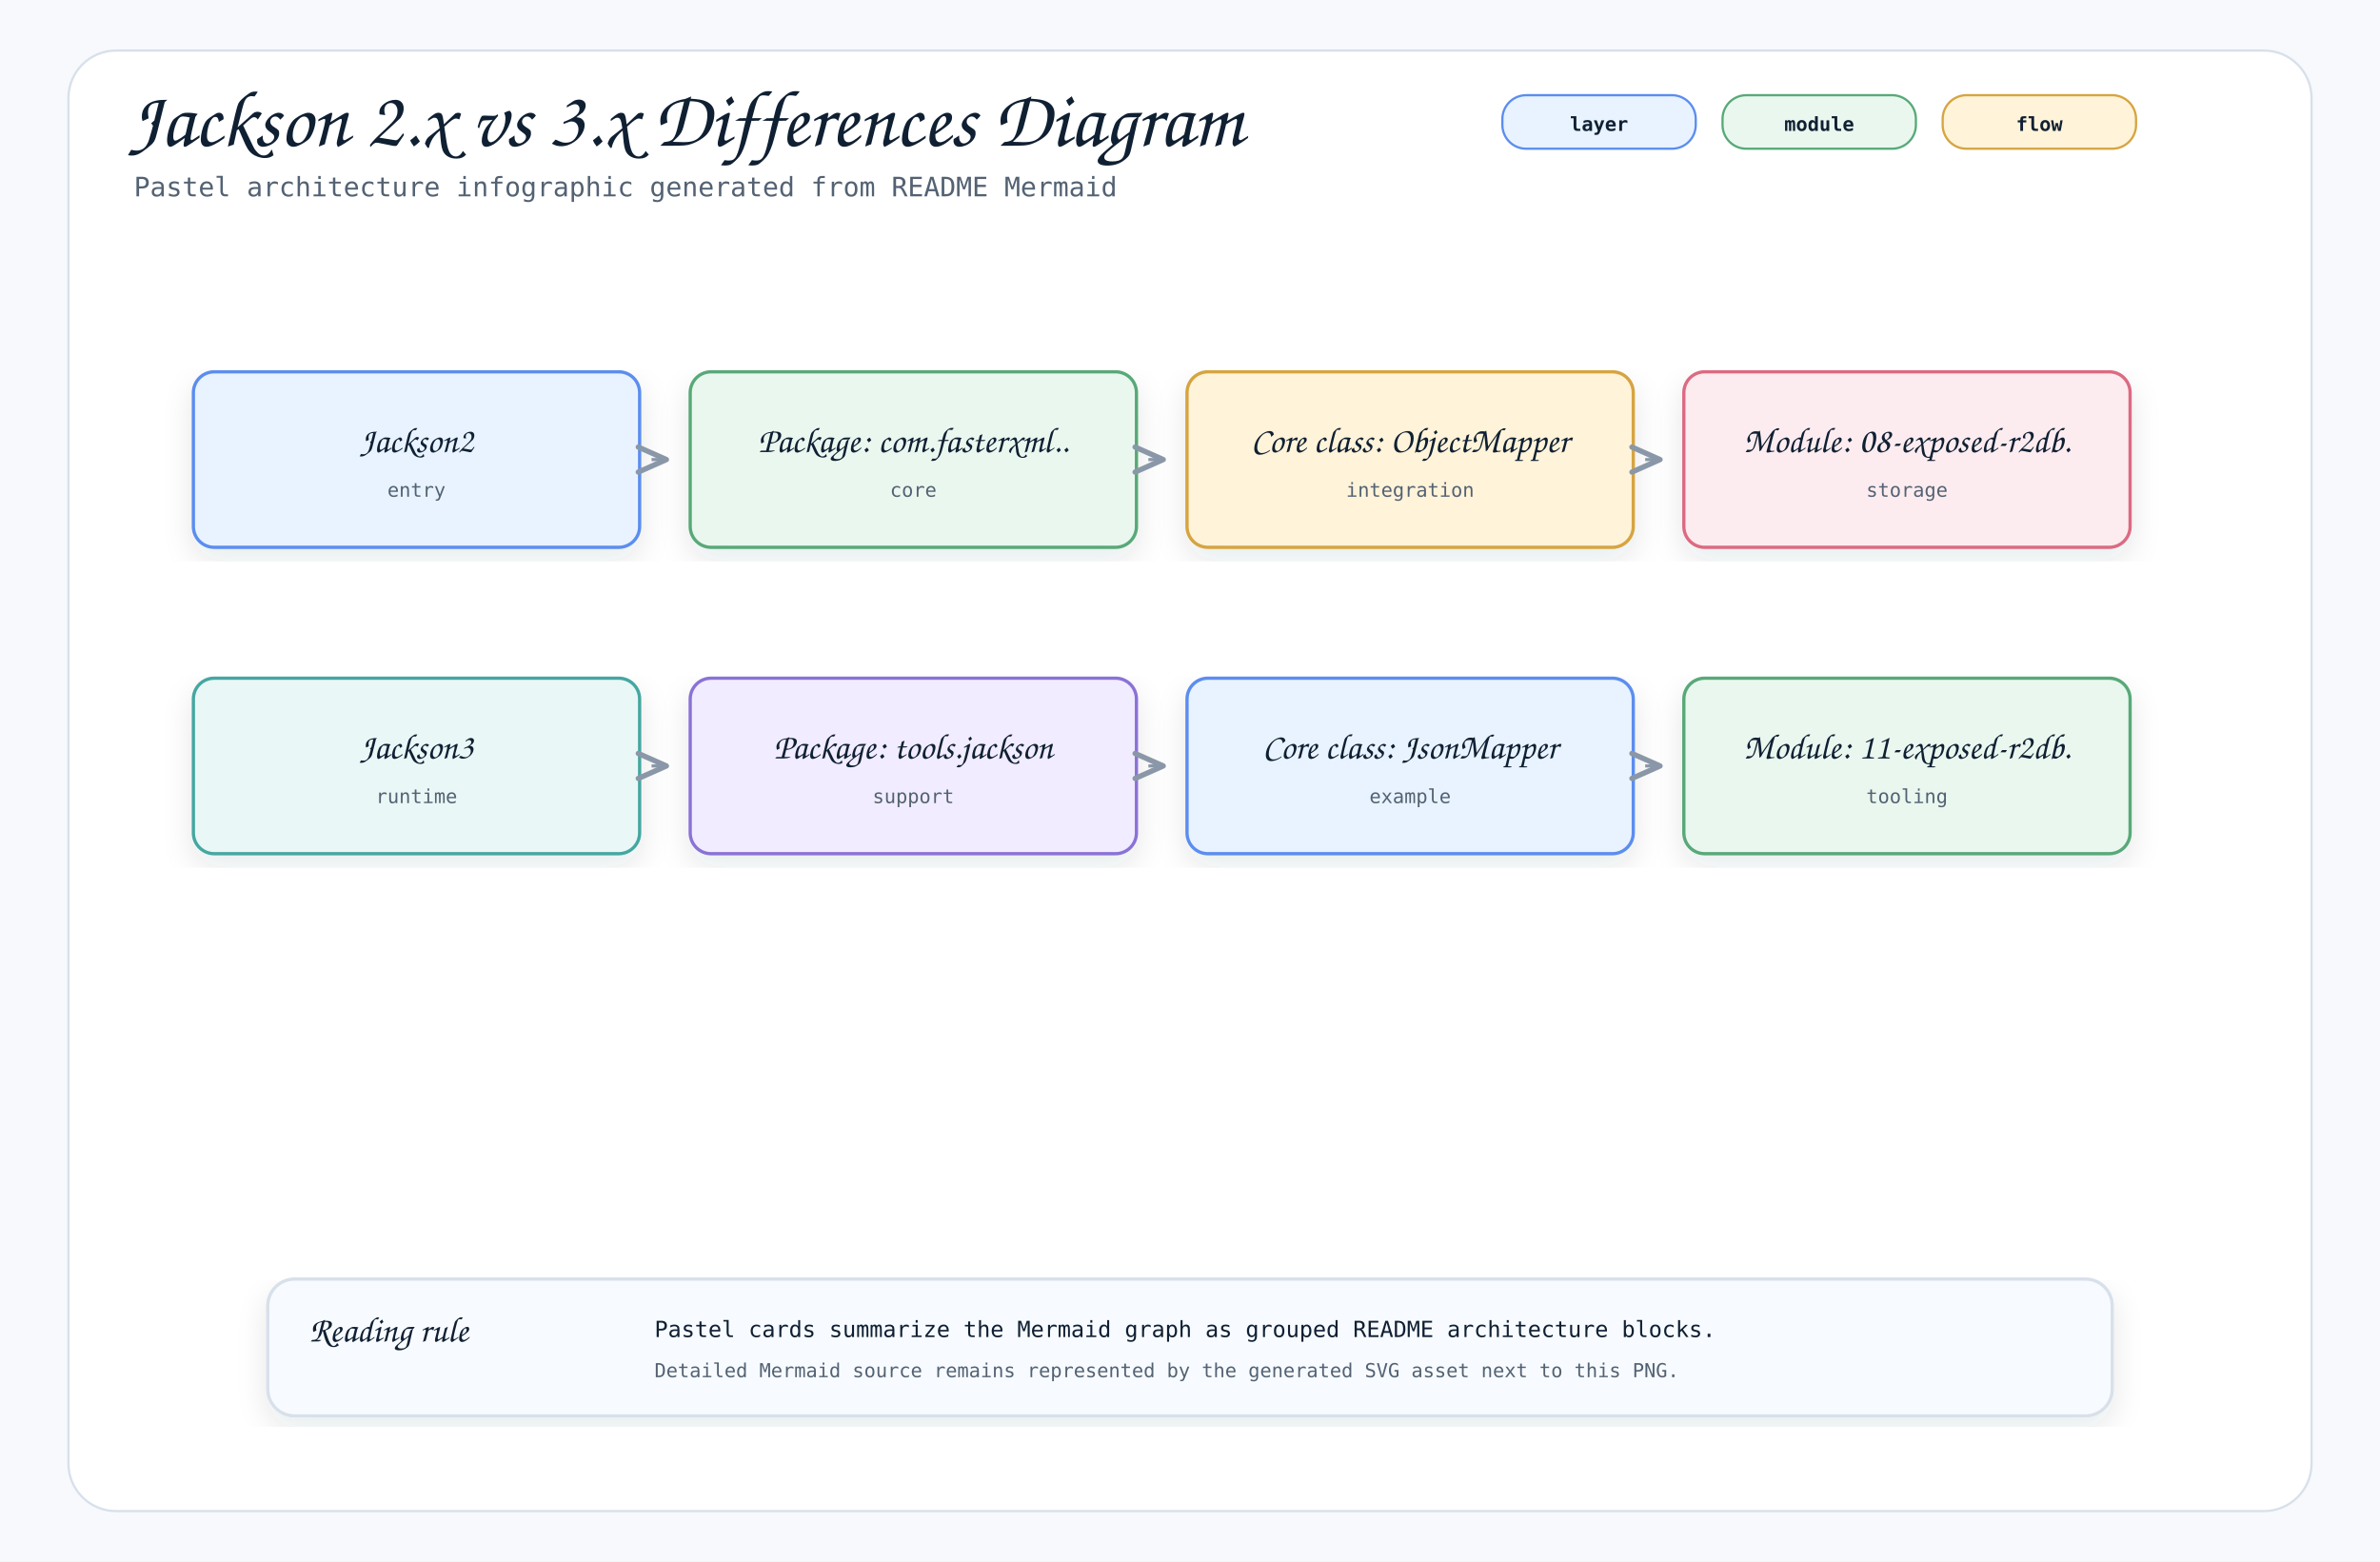
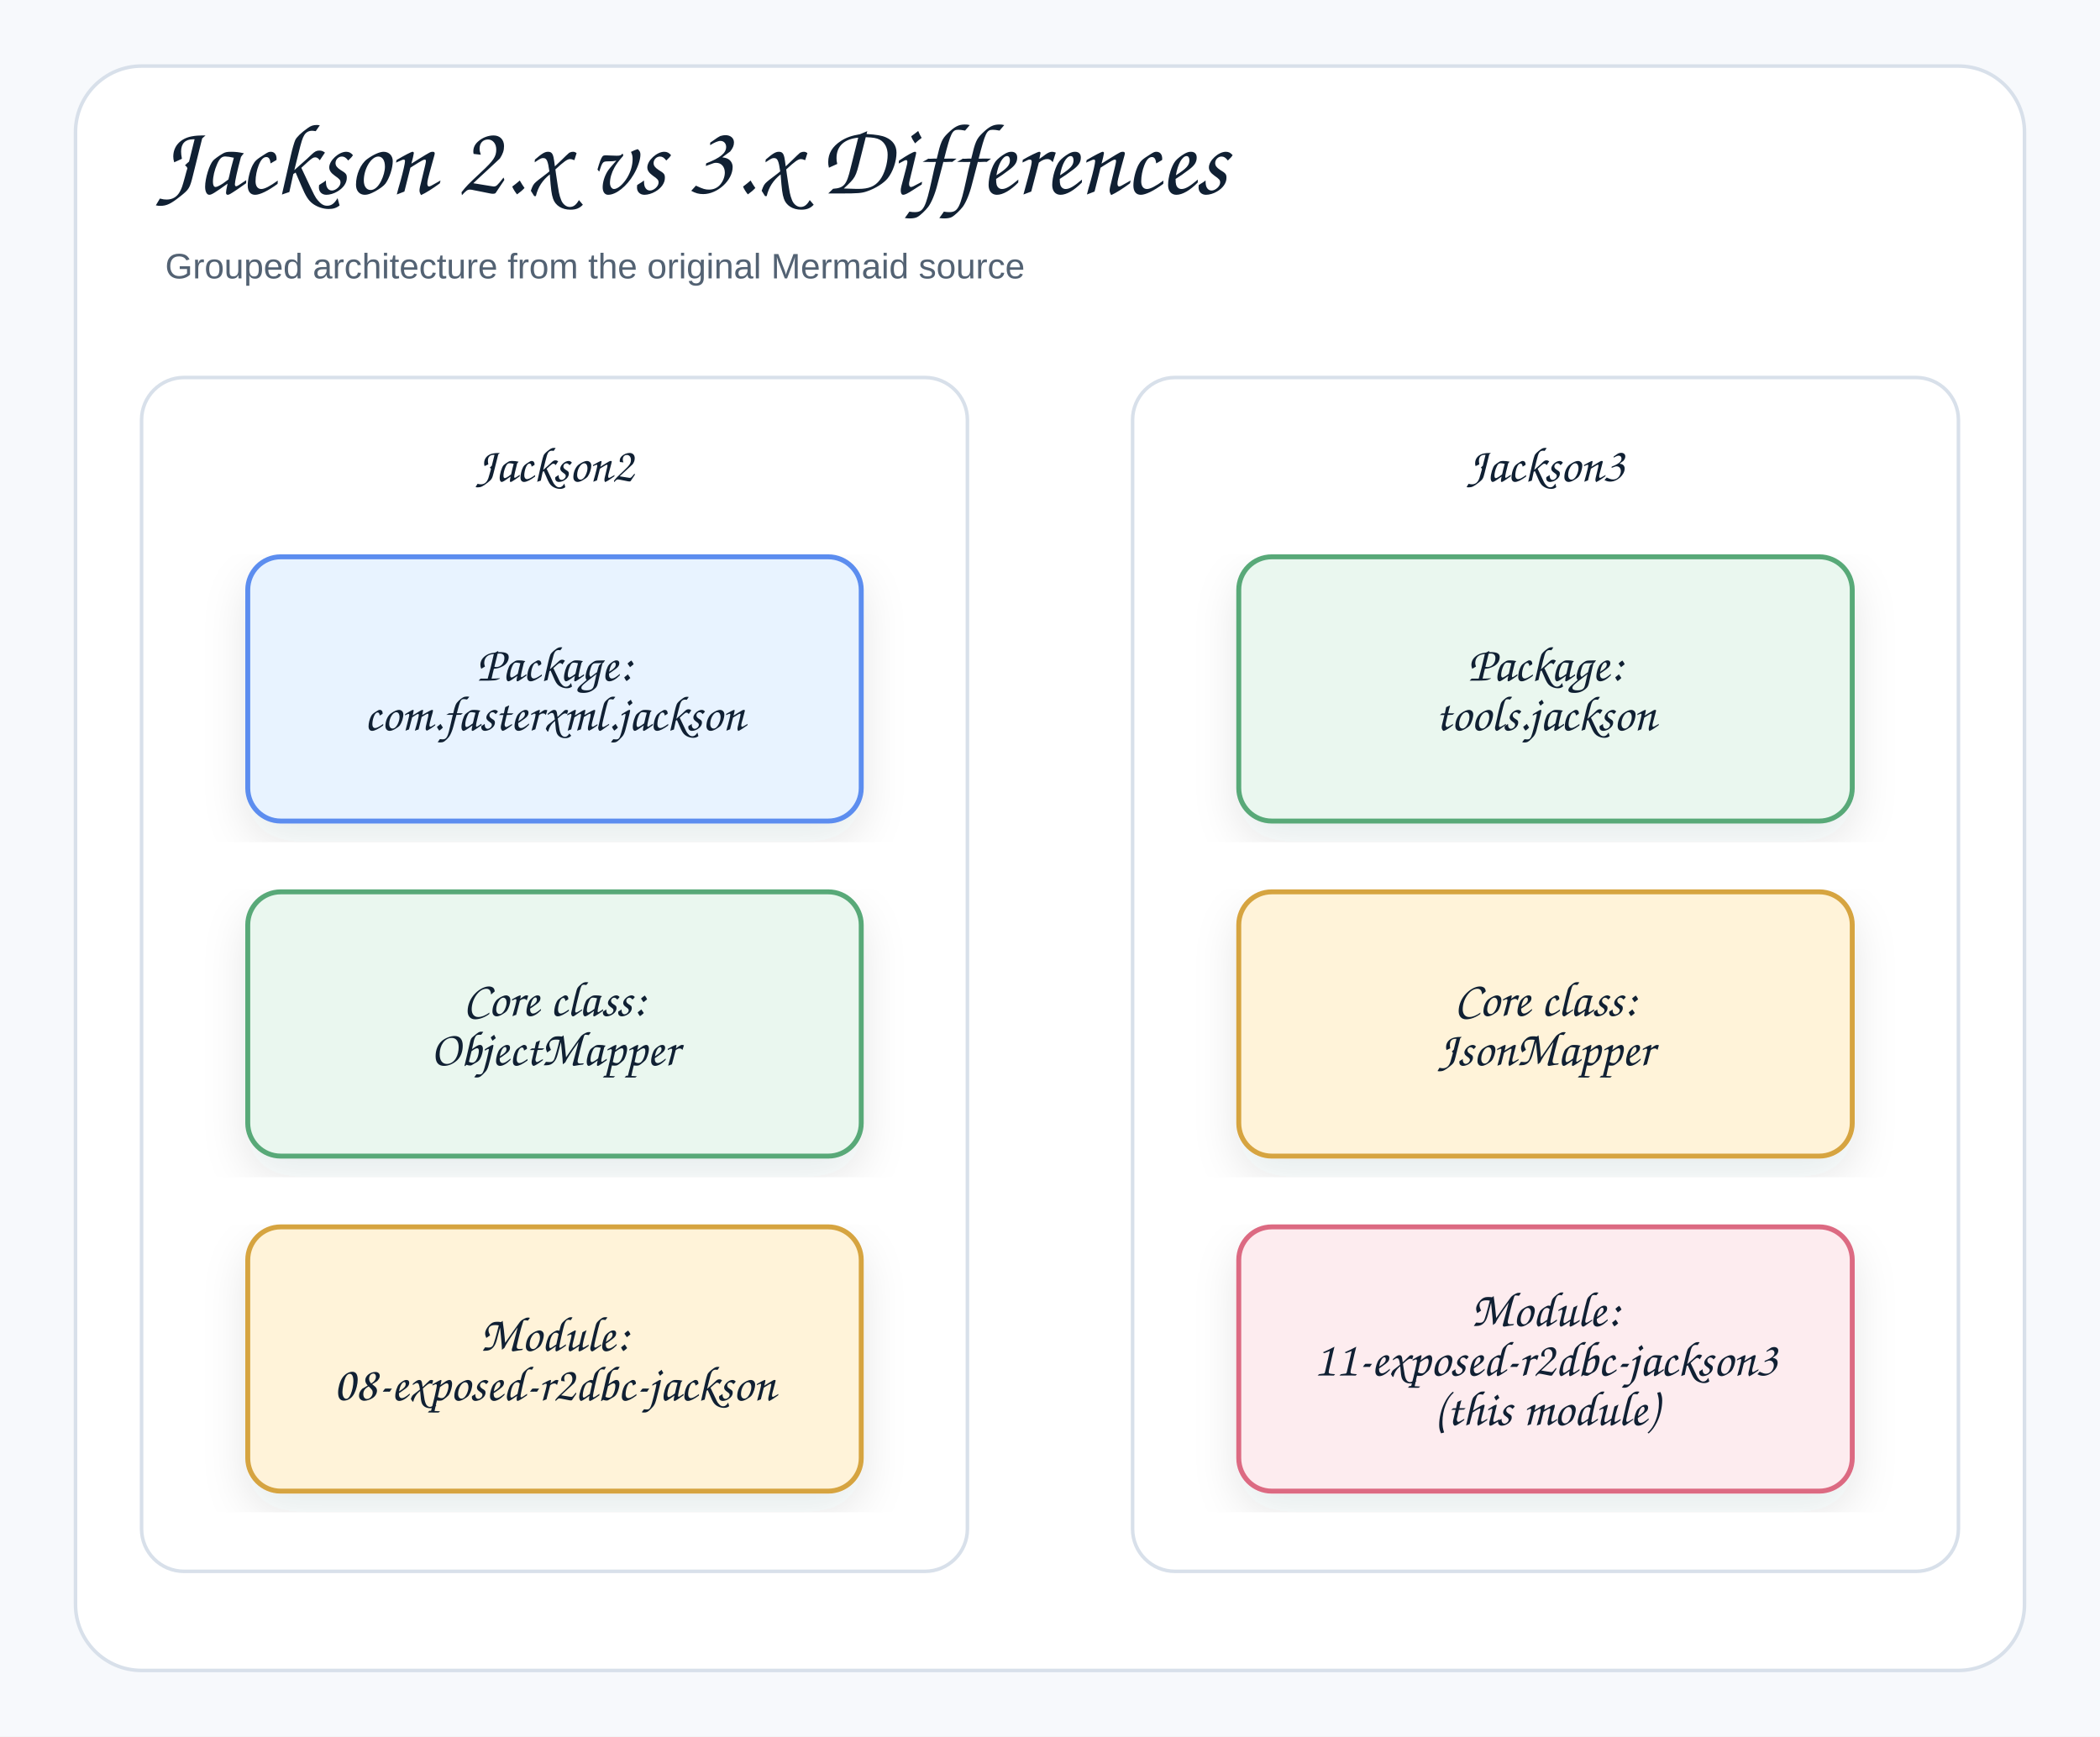
- <svg xmlns="http://www.w3.org/2000/svg" width="1600" height="1050" viewBox="0 0 1600 1050" role="img" aria-label="Jackson 2.x vs 3.x Differences Diagram">
+ <svg xmlns="http://www.w3.org/2000/svg" width="890" height="736" viewBox="0 0 890 736" role="img" aria-label="Jackson 2.x vs 3.x Differences">
  <defs>
    <filter id="shadow" x="-8%" y="-8%" width="116%" height="116%">
-       <feDropShadow dx="0" dy="8" stdDeviation="10" flood-color="#1f2937" flood-opacity="0.10" />
+       <feDropShadow dx="0" dy="8" stdDeviation="9" flood-color="#1f2937" flood-opacity="0.10" />
    </filter>
    <marker id="openArrow" markerWidth="12" markerHeight="10" refX="10" refY="5" orient="auto" markerUnits="strokeWidth">
-       <path d="M 1 1 L 10 5 L 1 9" fill="none" stroke="#8a97a8" stroke-width="1.7" stroke-linecap="round" stroke-linejoin="round" />
+       <path d="M 1 1 L 10 5 L 1 9" fill="none" stroke="#758297" stroke-width="1.8" stroke-linecap="round" stroke-linejoin="round" />
    </marker>
    <marker id="inherit" markerWidth="14" markerHeight="12" refX="12" refY="6" orient="auto" markerUnits="strokeWidth">
-       <path d="M 0 1 L 12 6 L 0 11 Z" fill="#ffffff" stroke="#8a97a8" stroke-width="1.7" />
+       <path d="M 0 1 L 12 6 L 0 11 Z" fill="#ffffff" stroke="#758297" stroke-width="1.8" />
    </marker>
    <style>
-     .canvas { fill: #f7f9fc; }
-     .frame { fill: #ffffff; stroke: #d8e0ea; stroke-width: 1.5; }
-     .title { font-family: "Architects Daughter", "Comic Mono", cursive; font-size: 54px; font-weight: 400; fill: #102033; }
-     .subtitle { font-family: "Comic Mono", "SFMono-Regular", Menlo, Consolas, monospace; font-size: 18px; fill: #536273; }
-     .label { font-family: "Architects Daughter", "Comic Mono", cursive; font-size: 30px; font-weight: 400; fill: #102033; }
-     .smallLabel { font-family: "Architects Daughter", "Comic Mono", cursive; font-size: 24px; font-weight: 400; fill: #102033; }
-     .mono { font-family: "Comic Mono", "SFMono-Regular", Menlo, Consolas, monospace; font-size: 15px; fill: #102033; }
-     .small { font-family: "Comic Mono", "SFMono-Regular", Menlo, Consolas, monospace; font-size: 13px; fill: #536273; }
-     .strong { font-family: "Comic Mono", "SFMono-Regular", Menlo, Consolas, monospace; font-size: 15px; font-weight: 700; fill: #102033; }
-     .card { stroke-width: 2.2; filter: url(#shadow); }
-     .line { stroke: #8a97a8; stroke-width: 2.1; fill: none; marker-end: url(#openArrow); }
-     .softLine { stroke: #8a97a8; stroke-width: 2.1; fill: none; }
-     .dashed { stroke: #8a97a8; stroke-width: 2.1; stroke-dasharray: 7 6; fill: none; marker-end: url(#openArrow); }
-     .inheritLine { stroke: #8a97a8; stroke-width: 2.2; fill: none; marker-end: url(#inherit); }
-     .implLine { stroke: #8a97a8; stroke-width: 2.2; stroke-dasharray: 8 7; fill: none; marker-end: url(#inherit); }
-     .compartment { stroke-width: 1.6; fill: none; }
-     .chip { stroke-width: 1.5; rx: 16; }
-     .chipText { font-family: "Comic Mono", "SFMono-Regular", Menlo, Consolas, monospace; font-size: 13px; font-weight: 700; fill: #102033; }
+     .canvas{fill:#f7f9fc}.frame{fill:#fff;stroke:#d8e0ea;stroke-width:1.5}
+     .title{font-family:"Architects Daughter","Comic Sans MS","Comic Sans",cursive;font-size:43px;font-weight:400;fill:#102033}
+     .subtitle{font-family:"Comic Sans MS","Comic Sans","Comic Neue",Arial,sans-serif;font-size:15px;font-weight:400;fill:#536273}
+     .label{font-family:"Architects Daughter","Comic Sans MS","Comic Sans",cursive;font-size:25px;font-weight:400;fill:#102033}
+     .smallLabel{font-family:"Architects Daughter","Comic Sans MS","Comic Sans",cursive;font-size:21px;font-weight:400;fill:#102033}
+     .mono{font-family:"Comic Sans MS","Comic Sans","Comic Neue",Arial,sans-serif;font-size:12px;font-weight:400;fill:#102033}
+     .small{font-family:"Comic Sans MS","Comic Sans","Comic Neue",Arial,sans-serif;font-size:12px;font-weight:400;fill:#536273}
+     .strong{font-family:"Comic Sans MS","Comic Sans","Comic Neue",Arial,sans-serif;font-size:13px;font-weight:400;fill:#102033}
+     .card{stroke-width:2.1;filter:url(#shadow)}.compartment{stroke-width:1.5;fill:none}
+     .line{stroke:#758297;stroke-width:2.1;fill:none;marker-end:url(#openArrow)}
+     .plainLine{stroke:#758297;stroke-width:2.1;fill:none}
+     .dashed{stroke:#758297;stroke-width:2.1;stroke-dasharray:7 6;fill:none;marker-end:url(#openArrow)}
+     .inheritLine{stroke:#758297;stroke-width:2.2;fill:none;marker-end:url(#inherit)}
+     .implLine{stroke:#758297;stroke-width:2.2;stroke-dasharray:8 7;fill:none;marker-end:url(#inherit)}
  </style>
  </defs>
-   <rect class="canvas" width="1600" height="1050" />
-   <rect class="frame" x="46" y="34" width="1508" height="982" rx="32" />
-   <text class="title" x="86" y="98">Jackson 2.x vs 3.x Differences Diagram</text>
-   <text class="subtitle" x="90" y="132">Pastel architecture infographic generated from README Mermaid</text>
-   <rect class="chip" x="1010" y="64" width="130" height="36" fill="#e8f3ff" stroke="#5b8def" />
-   <text class="chipText" x="1075" y="88" text-anchor="middle">layer</text>
-   <rect class="chip" x="1158" y="64" width="130" height="36" fill="#eaf7ef" stroke="#58a978" />
-   <text class="chipText" x="1223" y="88" text-anchor="middle">module</text>
-   <rect class="chip" x="1306" y="64" width="130" height="36" fill="#fff3d9" stroke="#d6a441" />
-   <text class="chipText" x="1371" y="88" text-anchor="middle">flow</text>
-   <g transform="translate(130,250)">
-     <rect class="card" x="0" y="0" width="300" height="118" rx="14" fill="#e8f3ff" stroke="#5b8def" />
-     <text class="smallLabel" x="150" y="54" text-anchor="middle">Jackson2</text>
-     <text class="small" x="150" y="84" text-anchor="middle">entry</text>
+   <rect class="canvas" width="890" height="736" />
+   <rect class="frame" x="32" y="28" width="826" height="680" rx="28" />
+   <text class="title" x="66" y="82">Jackson 2.x vs 3.x Differences</text>
+   <text class="subtitle" x="70" y="118">Grouped architecture from the original Mermaid source</text>
+   <g transform="translate(60,160)">
+     <rect x="0" y="0" width="350" height="506" rx="18" fill="#ffffff" stroke="#d8e0ea" stroke-width="1.5" />
+     <text class="smallLabel" x="175" y="44" text-anchor="middle">Jackson2</text>
  </g>
-   <g transform="translate(464,250)">
-     <rect class="card" x="0" y="0" width="300" height="118" rx="14" fill="#eaf7ef" stroke="#58a978" />
-     <text class="smallLabel" x="150" y="54" text-anchor="middle">Package: com.fasterxml..</text>
-     <text class="small" x="150" y="84" text-anchor="middle">core</text>
+   <g transform="translate(105,236)">
+     <rect class="card" x="0" y="0" width="260" height="112" rx="14" fill="#E8F3FF" stroke="#5B8DEF" />
+     <text class="smallLabel" x="130" y="52.5" text-anchor="middle">Package:</text>
+     <text class="smallLabel" x="130" y="73.5" text-anchor="middle">com.fasterxml.jackson</text>
  </g>
-   <path class="line" d="M438 309 L448 309" />
-   <g transform="translate(798,250)">
-     <rect class="card" x="0" y="0" width="300" height="118" rx="14" fill="#fff3d9" stroke="#d6a441" />
-     <text class="smallLabel" x="150" y="54" text-anchor="middle">Core class: ObjectMapper</text>
-     <text class="small" x="150" y="84" text-anchor="middle">integration</text>
+   <g transform="translate(105,378)">
+     <rect class="card" x="0" y="0" width="260" height="112" rx="14" fill="#EAF7EF" stroke="#58A978" />
+     <text class="smallLabel" x="130" y="52.5" text-anchor="middle">Core class:</text>
+     <text class="smallLabel" x="130" y="73.5" text-anchor="middle">ObjectMapper</text>
  </g>
-   <path class="line" d="M772 309 L782 309" />
-   <g transform="translate(1132,250)">
-     <rect class="card" x="0" y="0" width="300" height="118" rx="14" fill="#fdecef" stroke="#dc6b82" />
-     <text class="smallLabel" x="150" y="54" text-anchor="middle">Module: 08-exposed-r2db.</text>
-     <text class="small" x="150" y="84" text-anchor="middle">storage</text>
+   <g transform="translate(105,520)">
+     <rect class="card" x="0" y="0" width="260" height="112" rx="14" fill="#FFF3D9" stroke="#D6A441" />
+     <text class="smallLabel" x="130" y="52.5" text-anchor="middle">Module:</text>
+     <text class="smallLabel" x="130" y="73.5" text-anchor="middle">08-exposed-r2dbc-jackson</text>
  </g>
-   <path class="line" d="M1106 309 L1116 309" />
-   <g transform="translate(130,456)">
-     <rect class="card" x="0" y="0" width="300" height="118" rx="14" fill="#e9f7f6" stroke="#45a7a1" />
-     <text class="smallLabel" x="150" y="54" text-anchor="middle">Jackson3</text>
-     <text class="small" x="150" y="84" text-anchor="middle">runtime</text>
+   <g transform="translate(480,160)">
+     <rect x="0" y="0" width="350" height="506" rx="18" fill="#ffffff" stroke="#d8e0ea" stroke-width="1.5" />
+     <text class="smallLabel" x="175" y="44" text-anchor="middle">Jackson3</text>
  </g>
-   <g transform="translate(464,456)">
-     <rect class="card" x="0" y="0" width="300" height="118" rx="14" fill="#f1ecff" stroke="#8a72d6" />
-     <text class="smallLabel" x="150" y="54" text-anchor="middle">Package: tools.jackson</text>
-     <text class="small" x="150" y="84" text-anchor="middle">support</text>
+   <g transform="translate(525,236)">
+     <rect class="card" x="0" y="0" width="260" height="112" rx="14" fill="#EAF7EF" stroke="#58A978" />
+     <text class="smallLabel" x="130" y="52.5" text-anchor="middle">Package:</text>
+     <text class="smallLabel" x="130" y="73.5" text-anchor="middle">tools.jackson</text>
  </g>
-   <path class="line" d="M438 515 L448 515" />
-   <g transform="translate(798,456)">
-     <rect class="card" x="0" y="0" width="300" height="118" rx="14" fill="#e8f3ff" stroke="#5b8def" />
-     <text class="smallLabel" x="150" y="54" text-anchor="middle">Core class: JsonMapper</text>
-     <text class="small" x="150" y="84" text-anchor="middle">example</text>
+   <g transform="translate(525,378)">
+     <rect class="card" x="0" y="0" width="260" height="112" rx="14" fill="#FFF3D9" stroke="#D6A441" />
+     <text class="smallLabel" x="130" y="52.5" text-anchor="middle">Core class:</text>
+     <text class="smallLabel" x="130" y="73.5" text-anchor="middle">JsonMapper</text>
  </g>
-   <path class="line" d="M772 515 L782 515" />
-   <g transform="translate(1132,456)">
-     <rect class="card" x="0" y="0" width="300" height="118" rx="14" fill="#eaf7ef" stroke="#58a978" />
-     <text class="smallLabel" x="150" y="54" text-anchor="middle">Module: 11-exposed-r2db.</text>
-     <text class="small" x="150" y="84" text-anchor="middle">tooling</text>
-   </g>
-   <path class="line" d="M1106 515 L1116 515" />
-   <g transform="translate(180,860)">
-     <rect class="card" x="0" y="0" width="1240" height="92" rx="18" fill="#f7fbff" stroke="#d8e0ea" />
-     <text class="smallLabel" x="28" y="42">Reading rule</text>
-     <text class="mono" x="260" y="39">Pastel cards summarize the Mermaid graph as grouped README architecture blocks.</text>
-     <text class="small" x="260" y="66">Detailed Mermaid source remains represented by the generated SVG asset next to this PNG.</text>
+   <g transform="translate(525,520)">
+     <rect class="card" x="0" y="0" width="260" height="112" rx="14" fill="#FDECEF" stroke="#DC6B82" />
+     <text class="smallLabel" x="130" y="42" text-anchor="middle">Module:</text>
+     <text class="smallLabel" x="130" y="63" text-anchor="middle">11-exposed-r2dbc-jackson3</text>
+     <text class="smallLabel" x="130" y="84" text-anchor="middle">(this module)</text>
  </g>
</svg>
